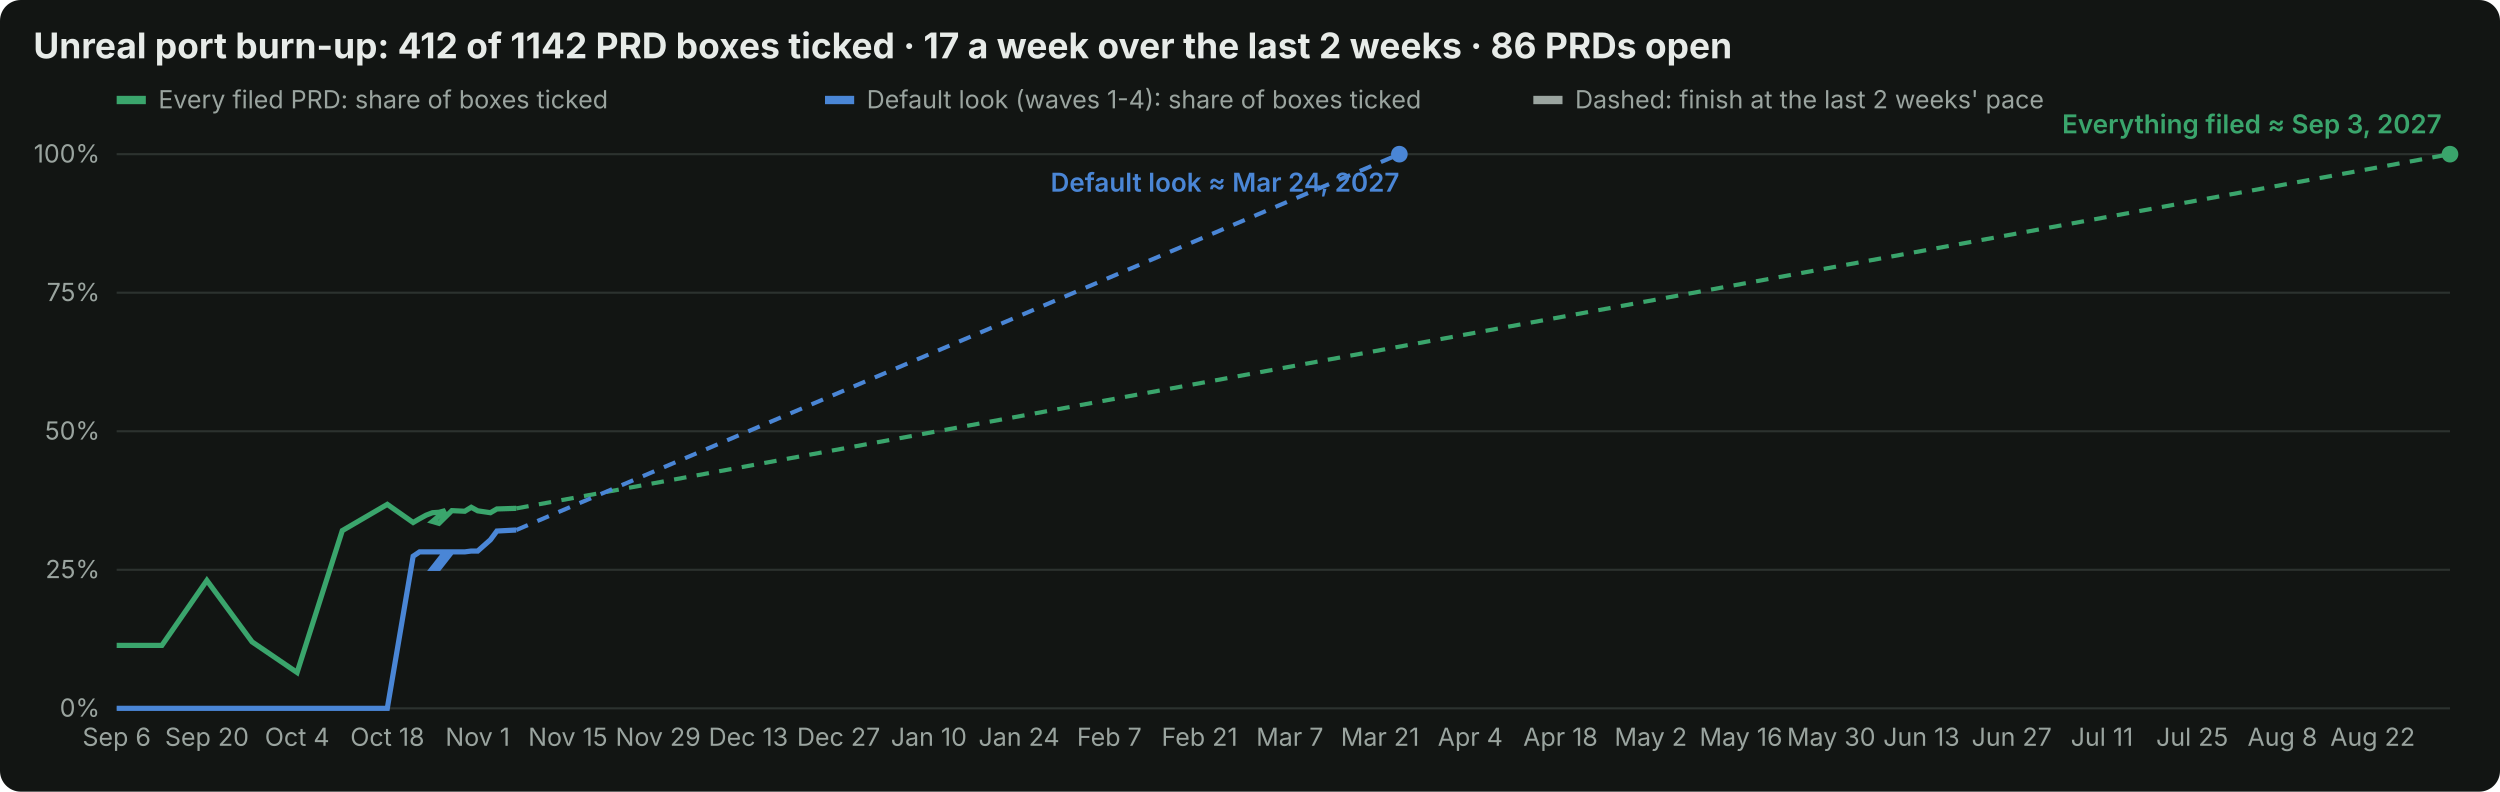
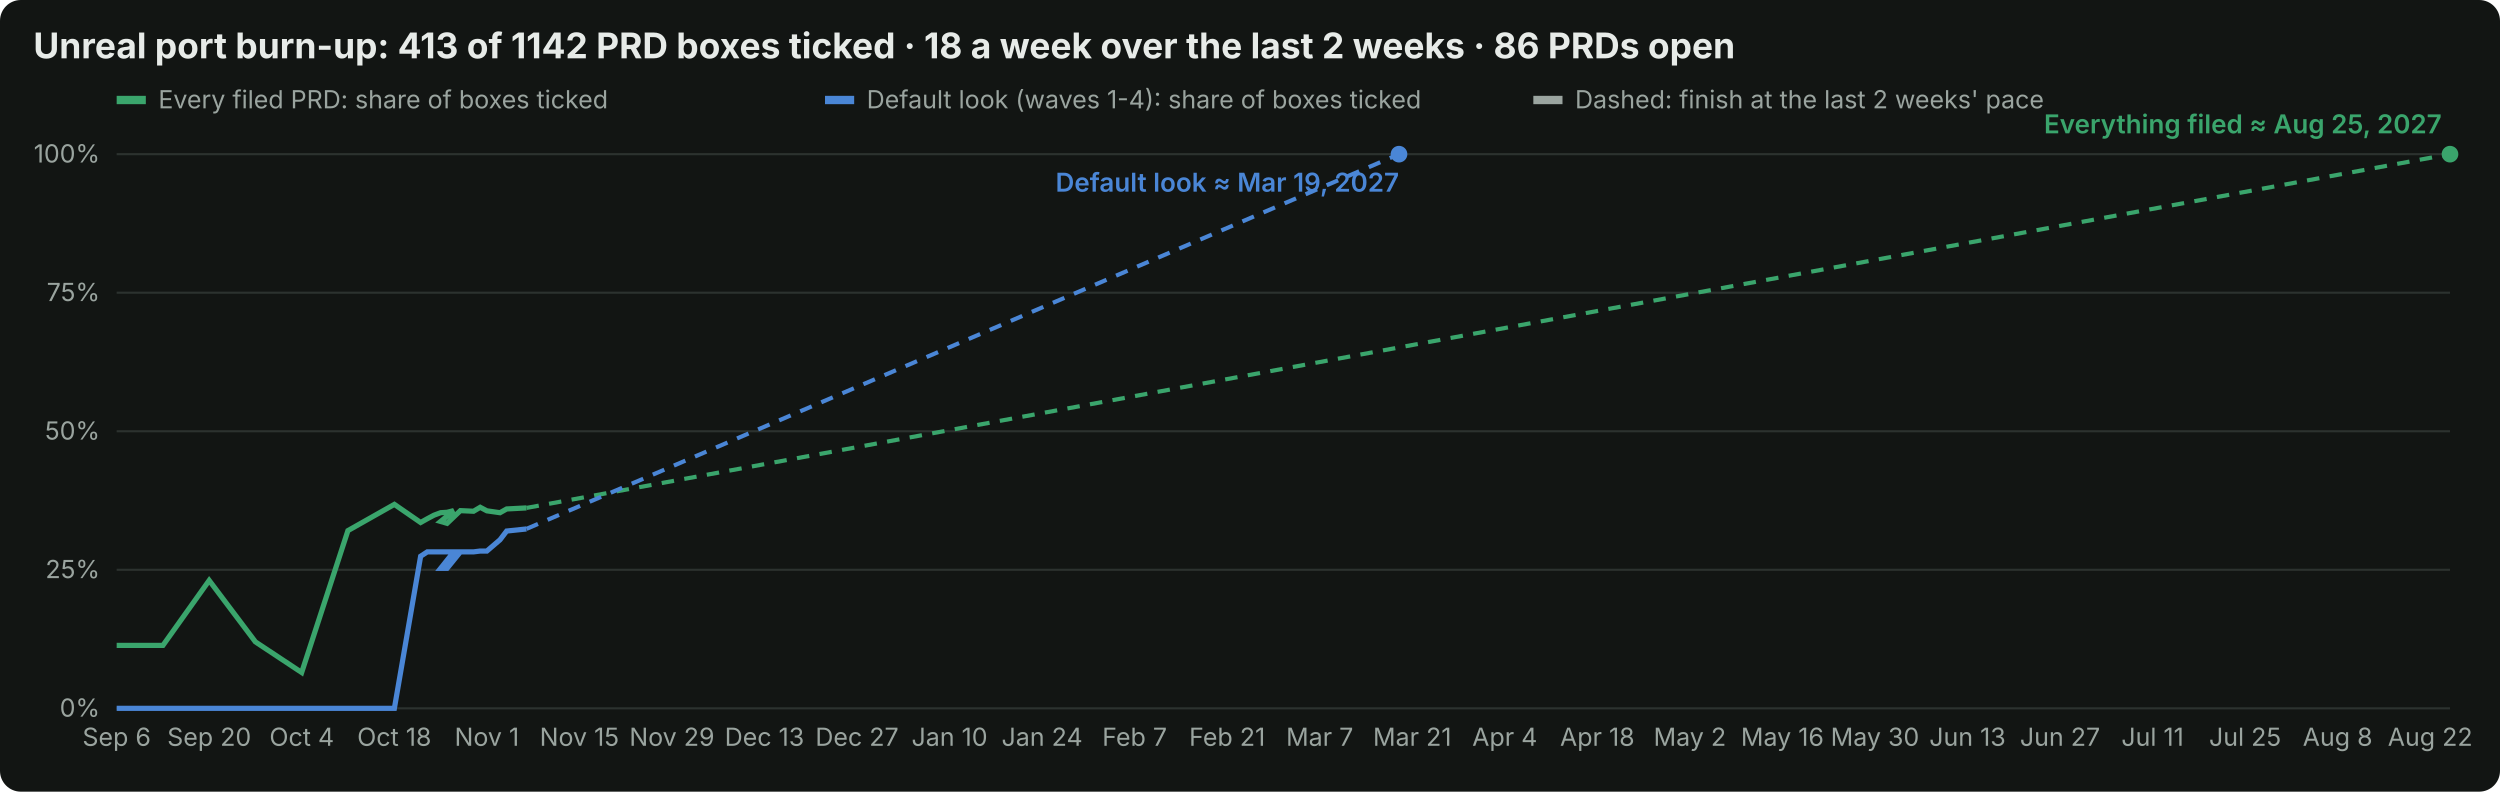
<svg xmlns="http://www.w3.org/2000/svg" viewBox="0 0 1200 380" width="1200" height="380" font-family="system-ui, -apple-system, Segoe UI, sans-serif">
  <style>.h{fill:#e7ebe8;font-size:17px;font-weight:700}.t{fill:#9aa49f;font-size:12px}.e{font-size:12.5px;font-weight:600}</style>
  <rect width="1200" height="380" rx="10" fill="#121513" />
-   <text x="16" y="28" class="h">Unreal port burn-up: 412 of 1142 PRD boxes ticked · 17 a week over the last 2 weeks · 86 PRDs open</text>
+   <text x="16" y="28" class="h">Unreal port burn-up: 413 of 1142 PRD boxes ticked · 18 a week over the last 2 weeks · 86 PRDs open</text>
  <rect x="56" y="46" width="14" height="4" fill="#3aa56c" />
  <text x="76" y="52" class="t">Every filed PRD: share of boxes ticked</text>
  <rect x="396" y="46" width="14" height="4" fill="#4a86d6" />
  <text x="416" y="52" class="t">Default look (waves 1-4): share of boxes ticked</text>
  <rect x="736" y="46" width="14" height="4" fill="#9aa49f" />
  <text x="756" y="52" class="t">Dashed: finish at the last 2 weeks' pace</text>
  <line x1="56" x2="1176" y1="340" y2="340" stroke="#2c322f" />
  <text x="48" y="344" class="t" text-anchor="end">0%</text>
  <line x1="56" x2="1176" y1="273.5" y2="273.5" stroke="#2c322f" />
  <text x="48" y="277.5" class="t" text-anchor="end">25%</text>
  <line x1="56" x2="1176" y1="207" y2="207" stroke="#2c322f" />
  <text x="48" y="211" class="t" text-anchor="end">50%</text>
  <line x1="56" x2="1176" y1="140.5" y2="140.5" stroke="#2c322f" />
  <text x="48" y="144.5" class="t" text-anchor="end">75%</text>
  <line x1="56" x2="1176" y1="74" y2="74" stroke="#2c322f" />
  <text x="48" y="78" class="t" text-anchor="end">100%</text>
  <text x="56" y="358" class="t" text-anchor="middle">Sep 6</text>
-   <text x="99.315" y="358" class="t" text-anchor="middle">Sep 20</text>
-   <text x="142.63" y="358" class="t" text-anchor="middle">Oct 4</text>
-   <text x="185.945" y="358" class="t" text-anchor="middle">Oct 18</text>
-   <text x="229.26" y="358" class="t" text-anchor="middle">Nov 1</text>
-   <text x="272.575" y="358" class="t" text-anchor="middle">Nov 15</text>
-   <text x="315.89" y="358" class="t" text-anchor="middle">Nov 29</text>
-   <text x="359.204" y="358" class="t" text-anchor="middle">Dec 13</text>
-   <text x="402.519" y="358" class="t" text-anchor="middle">Dec 27</text>
-   <text x="445.834" y="358" class="t" text-anchor="middle">Jan 10</text>
-   <text x="489.149" y="358" class="t" text-anchor="middle">Jan 24</text>
-   <text x="532.464" y="358" class="t" text-anchor="middle">Feb 7</text>
-   <text x="575.779" y="358" class="t" text-anchor="middle">Feb 21</text>
-   <text x="619.094" y="358" class="t" text-anchor="middle">Mar 7</text>
-   <text x="662.409" y="358" class="t" text-anchor="middle">Mar 21</text>
-   <text x="705.724" y="358" class="t" text-anchor="middle">Apr 4</text>
-   <text x="749.039" y="358" class="t" text-anchor="middle">Apr 18</text>
-   <text x="792.354" y="358" class="t" text-anchor="middle">May 2</text>
-   <text x="835.669" y="358" class="t" text-anchor="middle">May 16</text>
-   <text x="878.983" y="358" class="t" text-anchor="middle">May 30</text>
-   <text x="922.298" y="358" class="t" text-anchor="middle">Jun 13</text>
-   <text x="965.613" y="358" class="t" text-anchor="middle">Jun 27</text>
-   <text x="1008.928" y="358" class="t" text-anchor="middle">Jul 11</text>
-   <text x="1052.243" y="358" class="t" text-anchor="middle">Jul 25</text>
-   <text x="1095.558" y="358" class="t" text-anchor="middle">Aug 8</text>
-   <text x="1138.873" y="358" class="t" text-anchor="middle">Aug 22</text>
-   <path d="M56.0,309.8L77.7,309.8L99.3,278.6L121.0,308.1L142.6,322.8L164.3,254.7L185.9,242.1L198.3,250.8L201.4,249.0L204.5,247.3L207.6,246.1L210.7,245.9L213.8,245.1L207.6,250.3L210.7,251.2L216.9,245.1L223.1,245.4L226.2,243.5L229.3,245.2L235.4,246.1L238.5,244.3L247.8,244.0" stroke="#3aa56c" stroke-width="2.5" fill="none" />
-   <path d="M56.0,340.0L77.7,340.0L99.3,340.0L121.0,340.0L142.6,340.0L164.3,340.0L185.9,340.0L198.3,267.0L201.4,264.9L204.5,264.9L207.6,264.9L210.7,264.9L213.8,264.9L207.6,272.8L210.7,272.8L216.9,264.9L223.1,264.9L226.2,264.5L229.3,264.5L235.4,259.1L238.5,254.9L247.8,254.4" stroke="#4a86d6" stroke-width="2.5" fill="none" />
-   <path d="M247.823,244.035L1176,74" stroke="#3aa56c" stroke-width="2" stroke-dasharray="6 5" fill="none" />
+   <text x="100.419" y="358" class="t" text-anchor="middle">Sep 20</text>
+   <text x="144.839" y="358" class="t" text-anchor="middle">Oct 4</text>
+   <text x="189.258" y="358" class="t" text-anchor="middle">Oct 18</text>
+   <text x="233.677" y="358" class="t" text-anchor="middle">Nov 1</text>
+   <text x="278.096" y="358" class="t" text-anchor="middle">Nov 15</text>
+   <text x="322.516" y="358" class="t" text-anchor="middle">Nov 29</text>
+   <text x="366.935" y="358" class="t" text-anchor="middle">Dec 13</text>
+   <text x="411.354" y="358" class="t" text-anchor="middle">Dec 27</text>
+   <text x="455.773" y="358" class="t" text-anchor="middle">Jan 10</text>
+   <text x="500.193" y="358" class="t" text-anchor="middle">Jan 24</text>
+   <text x="544.612" y="358" class="t" text-anchor="middle">Feb 7</text>
+   <text x="589.031" y="358" class="t" text-anchor="middle">Feb 21</text>
+   <text x="633.45" y="358" class="t" text-anchor="middle">Mar 7</text>
+   <text x="677.87" y="358" class="t" text-anchor="middle">Mar 21</text>
+   <text x="722.289" y="358" class="t" text-anchor="middle">Apr 4</text>
+   <text x="766.708" y="358" class="t" text-anchor="middle">Apr 18</text>
+   <text x="811.127" y="358" class="t" text-anchor="middle">May 2</text>
+   <text x="855.547" y="358" class="t" text-anchor="middle">May 16</text>
+   <text x="899.966" y="358" class="t" text-anchor="middle">May 30</text>
+   <text x="944.385" y="358" class="t" text-anchor="middle">Jun 13</text>
+   <text x="988.805" y="358" class="t" text-anchor="middle">Jun 27</text>
+   <text x="1033.224" y="358" class="t" text-anchor="middle">Jul 11</text>
+   <text x="1077.643" y="358" class="t" text-anchor="middle">Jul 25</text>
+   <text x="1122.062" y="358" class="t" text-anchor="middle">Aug 8</text>
+   <text x="1166.482" y="358" class="t" text-anchor="middle">Aug 22</text>
+   <path d="M56.0,309.8L78.2,309.8L100.4,278.6L122.6,308.1L144.8,322.8L167.0,254.7L189.3,242.1L201.9,250.8L205.1,249.0L208.3,247.3L211.5,246.1L214.6,245.9L217.8,245.1L211.5,250.3L214.6,251.2L221.0,245.1L227.3,245.4L230.5,243.5L233.7,245.2L240.0,246.1L243.2,244.3L252.7,243.8" stroke="#3aa56c" stroke-width="2.5" fill="none" />
+   <path d="M56.0,340.0L78.2,340.0L100.4,340.0L122.6,340.0L144.8,340.0L167.0,340.0L189.3,340.0L201.9,267.0L205.1,264.9L208.3,264.9L211.5,264.9L214.6,264.9L217.8,264.9L211.5,272.8L214.6,272.8L221.0,264.9L227.3,264.9L230.5,264.5L233.7,264.5L240.0,259.1L243.2,254.9L252.7,253.9" stroke="#4a86d6" stroke-width="2.5" fill="none" />
+   <path d="M252.714,243.802L1176,74" stroke="#3aa56c" stroke-width="2" stroke-dasharray="6 5" fill="none" />
  <circle cx="1176" cy="74" r="4" fill="#3aa56c" />
-   <text x="1172" y="64" class="e" fill="#3aa56c" text-anchor="end">Everything filed ≈ Sep 3, 2027</text>
-   <path d="M247.823,254.403L671.691,74" stroke="#4a86d6" stroke-width="2" stroke-dasharray="6 5" fill="none" />
-   <circle cx="671.691" cy="74" r="4" fill="#4a86d6" />
-   <text x="671.691" y="92" class="e" fill="#4a86d6" text-anchor="end">Default look ≈ Mar 24, 2027</text>
+   <text x="1172" y="64" class="e" fill="#3aa56c" text-anchor="end">Everything filed ≈ Aug 25, 2027</text>
+   <path d="M252.714,253.862L671.524,74" stroke="#4a86d6" stroke-width="2" stroke-dasharray="6 5" fill="none" />
+   <circle cx="671.524" cy="74" r="4" fill="#4a86d6" />
+   <text x="671.524" y="92" class="e" fill="#4a86d6" text-anchor="end">Default look ≈ Mar 19, 2027</text>
</svg>
